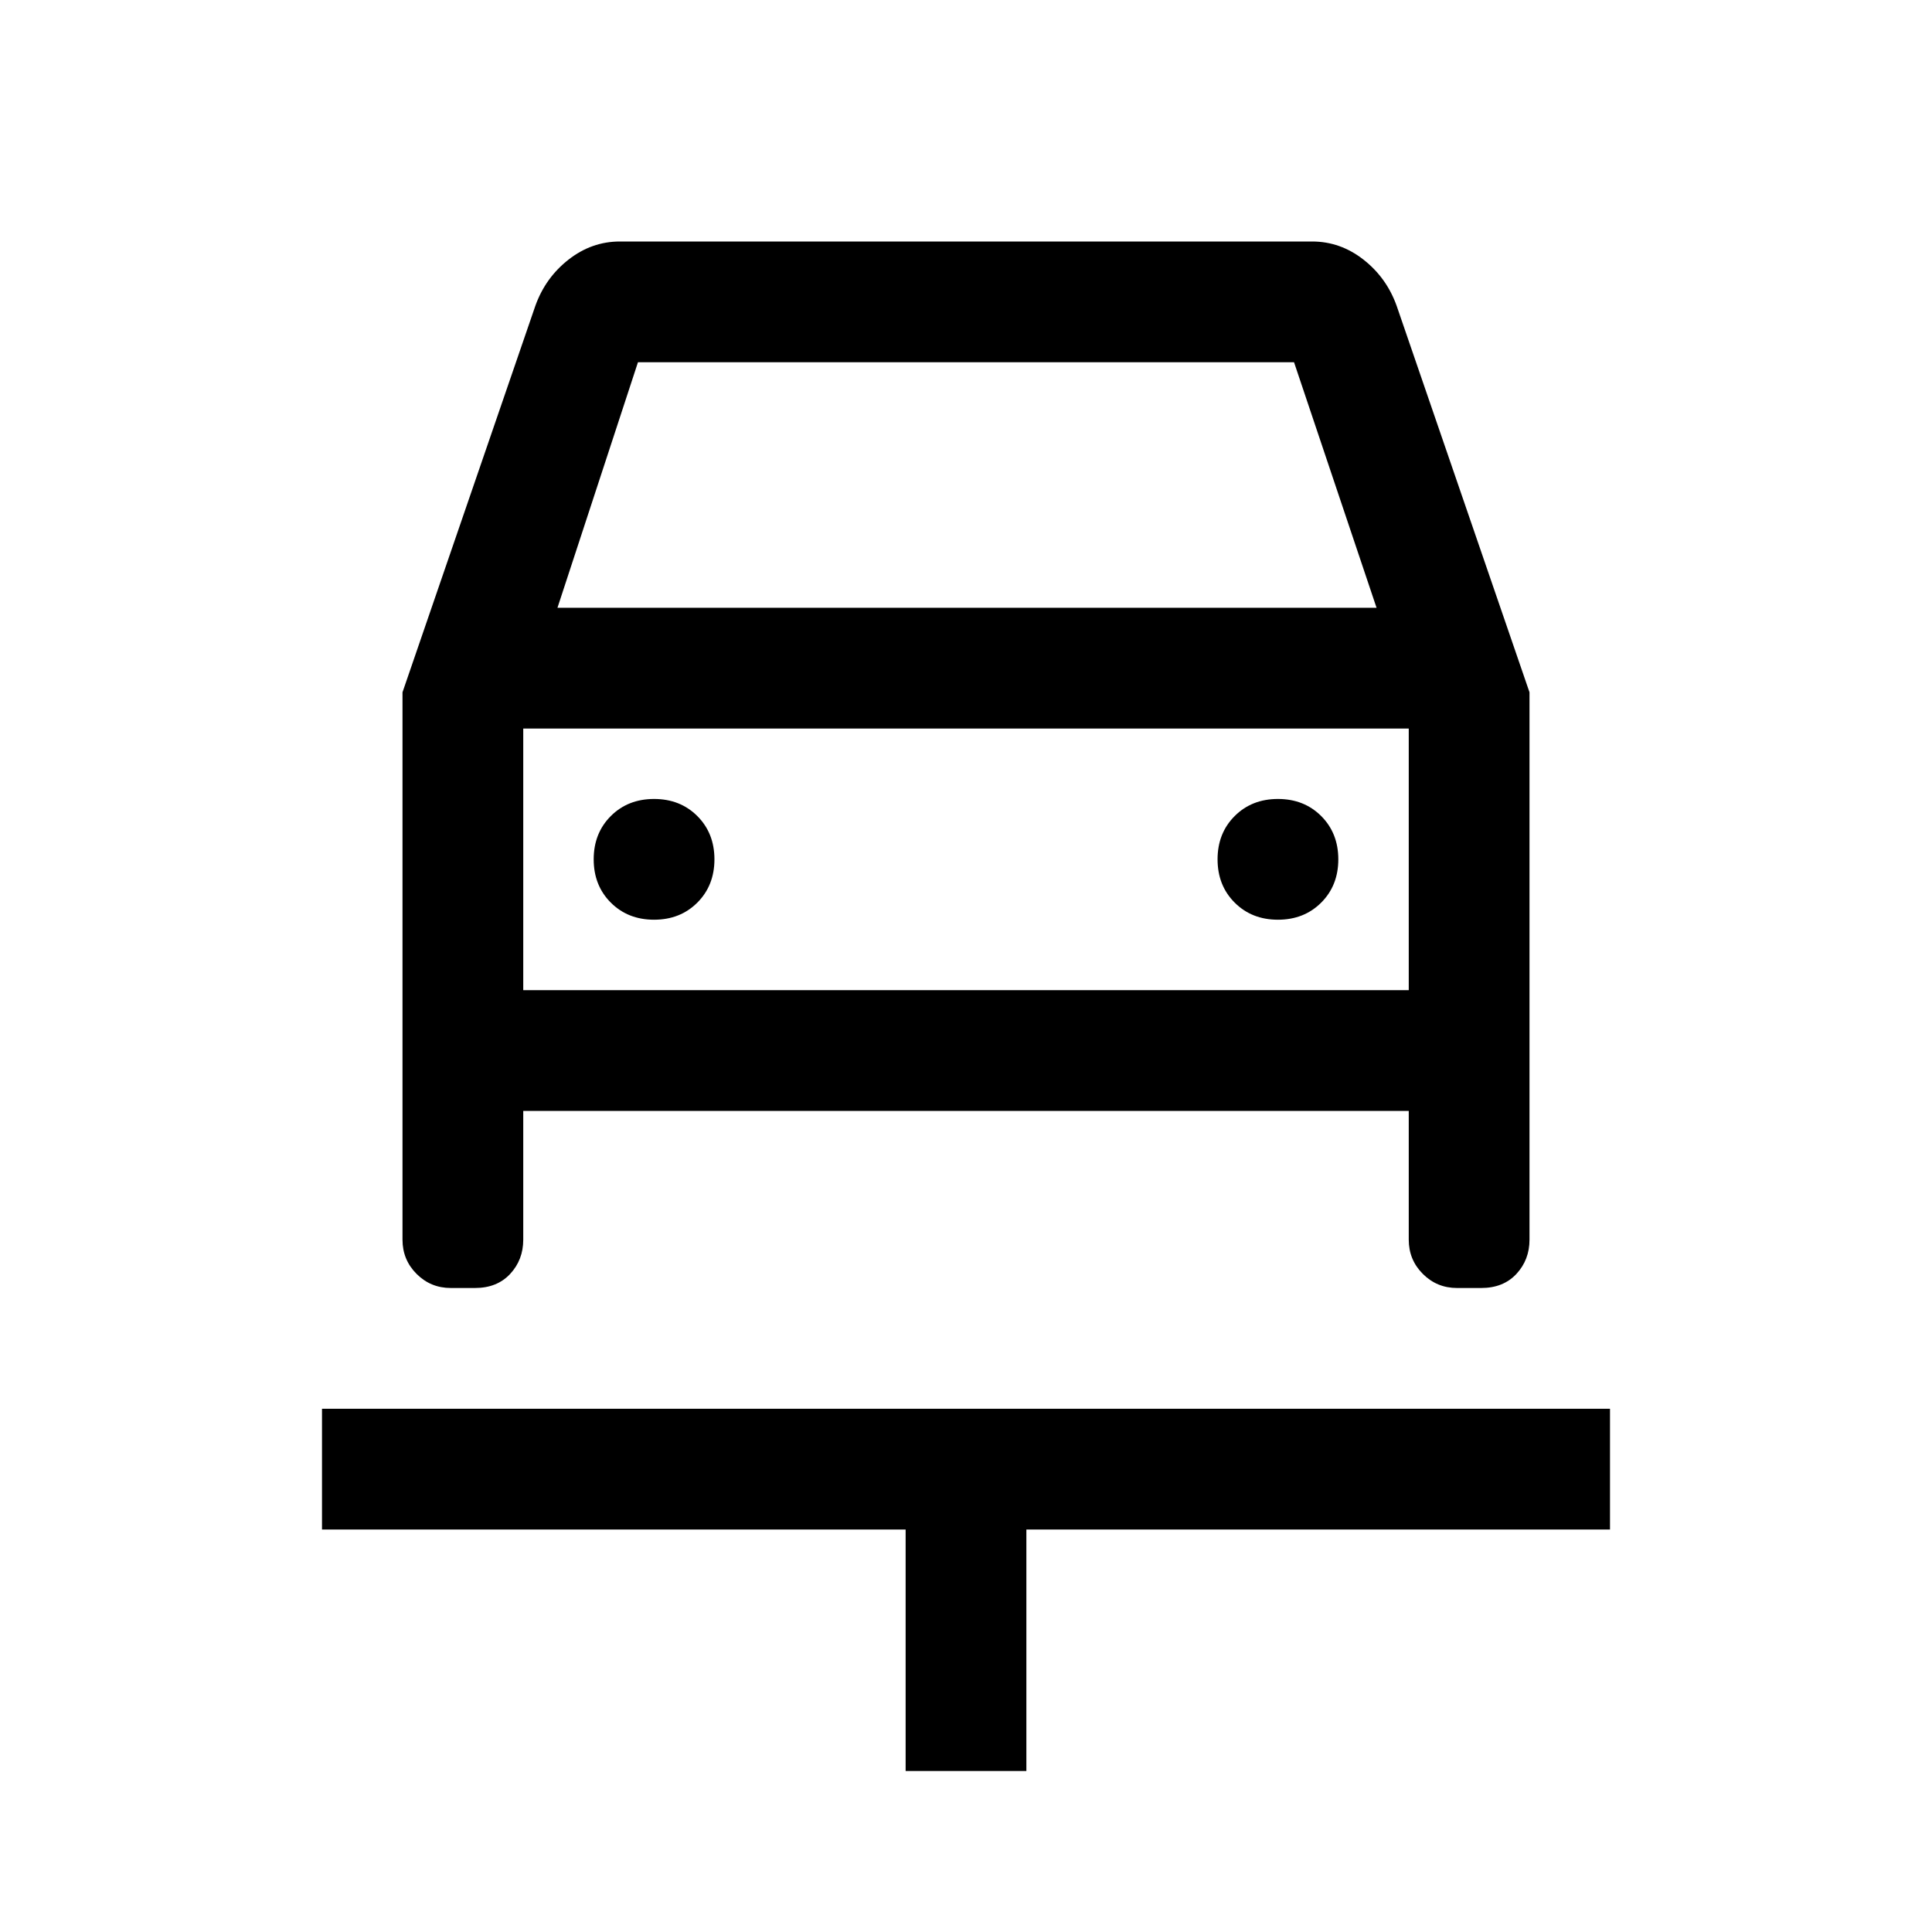
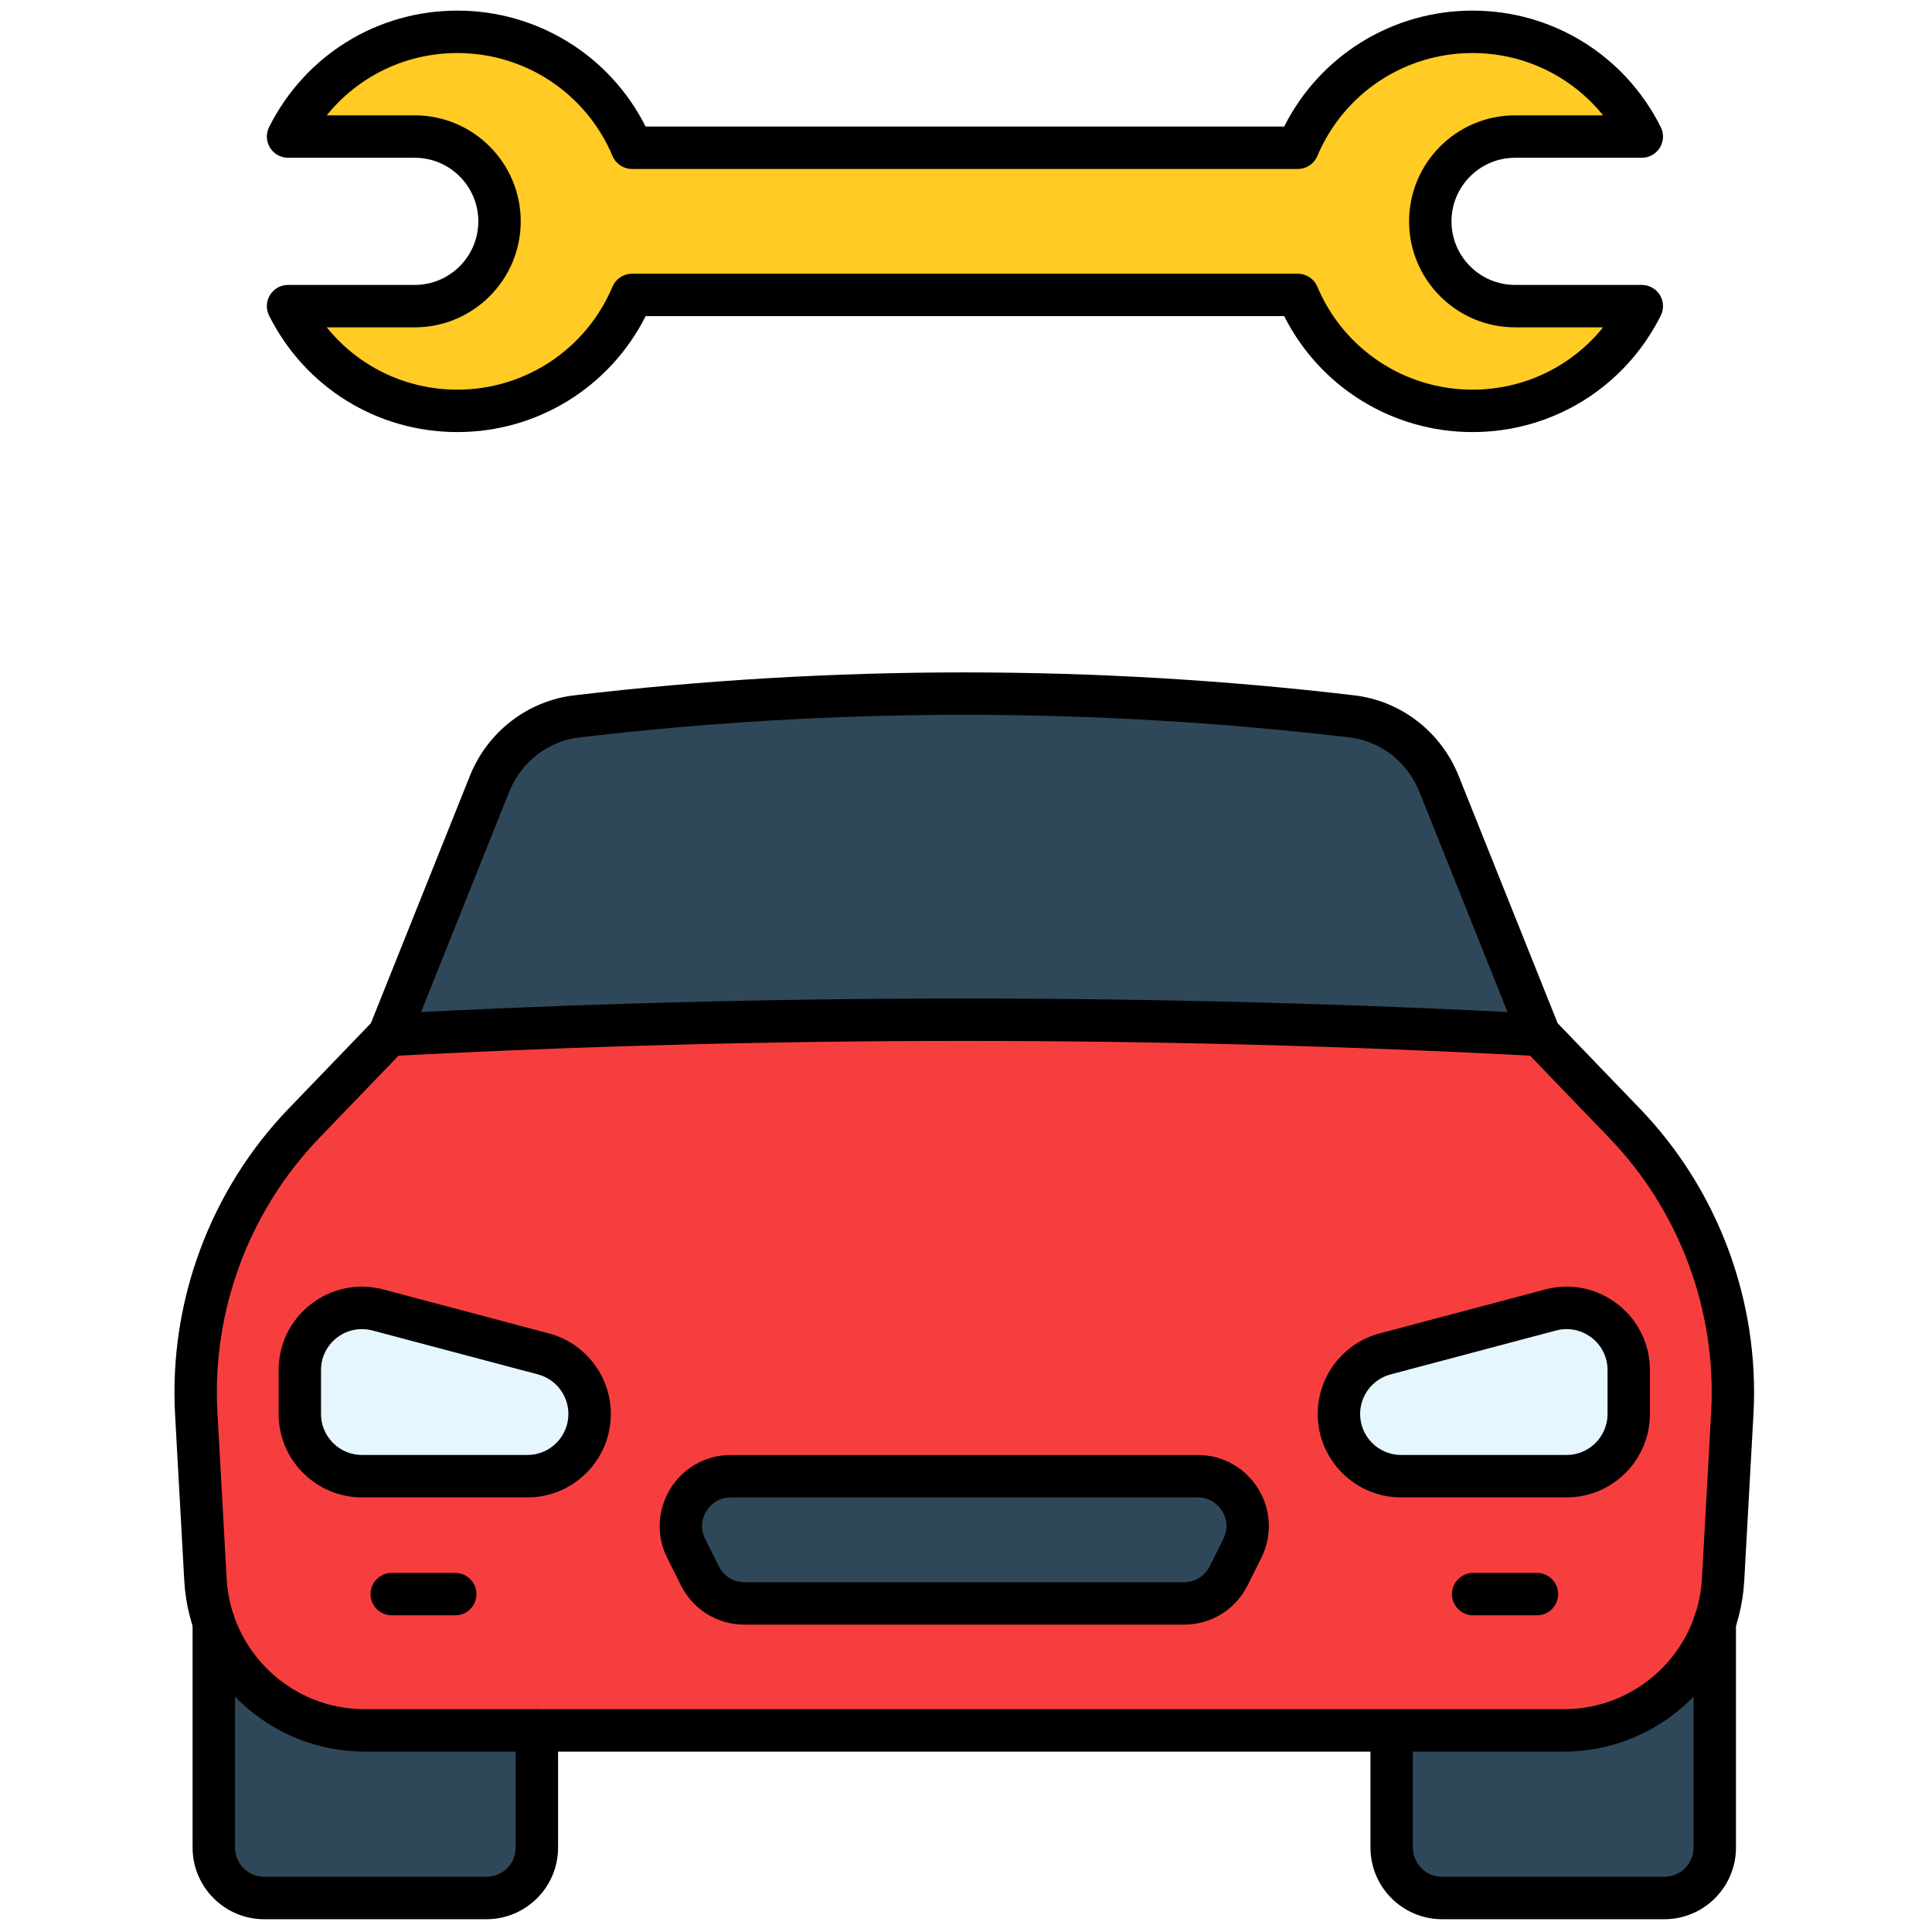
- <svg xmlns="http://www.w3.org/2000/svg" height="48" width="48">
-   <path d="M22.5 44v-6H8v-3h32v3H25.5v6Zm-6.25-21.15q.65 0 1.075-.425.425-.425.425-1.075 0-.65-.425-1.075-.425-.425-1.075-.425-.65 0-1.075.425-.425.425-.425 1.075 0 .65.425 1.075.425.425 1.075.425Zm15.5 0q.65 0 1.075-.425.425-.425.425-1.075 0-.65-.425-1.075-.425-.425-1.075-.425-.65 0-1.075.425-.425.425-.425 1.075 0 .65.425 1.075.425.425 1.075.425ZM10 17.2l3.3-9.6q.25-.7.825-1.15Q14.7 6 15.4 6h17.2q.7 0 1.275.45T34.7 7.6l3.3 9.6v13.6q0 .5-.325.85T36.8 32h-.6q-.5 0-.85-.35T35 30.8v-3.2H13v3.2q0 .5-.325.85T11.8 32h-.6q-.5 0-.85-.35T10 30.8Zm3.85-2.1H34.2L32.15 9h-16.3Zm-.85 3v6.5Zm0 6.5h22v-6.5H13Z" />
+ <svg xmlns="http://www.w3.org/2000/svg" version="1.1" width="256" height="256" viewBox="0 0 256 256" xml:space="preserve">
+   <defs>
+ </defs>
+   <g style="stroke: none; stroke-width: 0; stroke-dasharray: none; stroke-linecap: butt; stroke-linejoin: miter; stroke-miterlimit: 10; fill: none; fill-rule: nonzero; opacity: 1;" transform="translate(1.406593 1.406593) scale(2.81 2.81)">
+     <path d="M 9.583 73.639 v 12.984 c 0 1.313 1.064 2.377 2.377 2.377 h 10.481 c 1.313 0 2.377 -1.064 2.377 -2.377 V 73.639 H 9.583 z" style="stroke: none; stroke-width: 1; stroke-dasharray: none; stroke-linecap: butt; stroke-linejoin: miter; stroke-miterlimit: 10; fill: rgb(47,72,89); fill-rule: nonzero; opacity: 1;" transform=" matrix(1 0 0 1 0 0) " stroke-linecap="round" />
+     <path d="M 65.122 73.639 v 12.984 c 0 1.313 1.064 2.377 2.377 2.377 H 77.98 c 1.313 0 2.377 -1.064 2.377 -2.377 V 73.639 H 65.122 z" style="stroke: none; stroke-width: 1; stroke-dasharray: none; stroke-linecap: butt; stroke-linejoin: miter; stroke-miterlimit: 10; fill: rgb(47,72,89); fill-rule: nonzero; opacity: 1;" transform=" matrix(1 0 0 1 0 0) " stroke-linecap="round" />
+     <path d="M 80.75 73.986 l 0.434 -7.842 c 0.28 -5.066 -1.56 -10.02 -5.08 -13.675 l -4.011 -4.165 l -4.738 -11.837 c -0.692 -1.728 -2.263 -2.963 -4.111 -3.181 c -12.182 -1.44 -24.365 -1.44 -36.547 0 c -1.848 0.219 -3.419 1.454 -4.111 3.181 l -4.738 11.837 l -4.011 4.166 c -3.519 3.655 -5.36 8.609 -5.08 13.675 l 0.434 7.842 c 0.221 3.989 3.519 7.111 7.515 7.111 h 56.531 C 77.23 81.097 80.529 77.975 80.75 73.986 z" style="stroke: none; stroke-width: 1; stroke-dasharray: none; stroke-linecap: butt; stroke-linejoin: miter; stroke-miterlimit: 10; fill: rgb(247,62,62); fill-rule: nonzero; opacity: 1;" transform=" matrix(1 0 0 1 0 0) " stroke-linecap="round" />
+     <path d="M 72.092 48.304 l -4.738 -11.837 c -0.692 -1.728 -2.263 -2.963 -4.111 -3.181 c -12.182 -1.44 -24.365 -1.44 -36.547 0 c -1.848 0.219 -3.419 1.454 -4.111 3.181 l -4.738 11.837 l 0 0 C 35.929 47.344 54.011 47.344 72.092 48.304 L 72.092 48.304 z" style="stroke: none; stroke-width: 1; stroke-dasharray: none; stroke-linecap: butt; stroke-linejoin: miter; stroke-miterlimit: 10; fill: rgb(47,72,89); fill-rule: nonzero; opacity: 1;" transform=" matrix(1 0 0 1 0 0) " stroke-linecap="round" />
+     <path d="M 72.041 49.3 c -17.962 -0.955 -36.179 -0.955 -54.142 0 l -0.106 -1.998 c 18.034 -0.957 36.321 -0.957 54.354 0 L 72.041 49.3 z" style="stroke: none; stroke-width: 1; stroke-dasharray: none; stroke-linecap: butt; stroke-linejoin: miter; stroke-miterlimit: 10; fill: rgb(0,0,0); fill-rule: nonzero; opacity: 1;" transform=" matrix(1 0 0 1 0 0) " stroke-linecap="round" />
+     <path d="M 22.439 90 H 11.957 c -1.862 0 -3.376 -1.515 -3.376 -3.377 V 76.009 c 0 -0.553 0.448 -1 1 -1 s 1 0.447 1 1 v 10.614 c 0 0.759 0.618 1.377 1.376 1.377 h 10.482 c 0.759 0 1.376 -0.618 1.376 -1.377 v -5.526 c 0 -0.553 0.448 -1 1 -1 s 1 0.447 1 1 v 5.526 C 25.816 88.485 24.301 90 22.439 90 z" style="stroke: none; stroke-width: 1; stroke-dasharray: none; stroke-linecap: butt; stroke-linejoin: miter; stroke-miterlimit: 10; fill: rgb(0,0,0); fill-rule: nonzero; opacity: 1;" transform=" matrix(1 0 0 1 0 0) " stroke-linecap="round" />
+     <path d="M 77.982 90 H 67.5 c -1.861 0 -3.376 -1.515 -3.376 -3.377 v -5.304 c 0 -0.553 0.447 -1 1 -1 s 1 0.447 1 1 v 5.304 c 0 0.759 0.617 1.377 1.376 1.377 h 10.482 c 0.759 0 1.377 -0.618 1.377 -1.377 V 76 c 0 -0.553 0.447 -1 1 -1 s 1 0.447 1 1 v 10.623 C 81.359 88.485 79.845 90 77.982 90 z" style="stroke: none; stroke-width: 1; stroke-dasharray: none; stroke-linecap: butt; stroke-linejoin: miter; stroke-miterlimit: 10; fill: rgb(0,0,0); fill-rule: nonzero; opacity: 1;" transform=" matrix(1 0 0 1 0 0) " stroke-linecap="round" />
+     <path d="M 73.237 82.097 H 16.703 c -4.524 0 -8.264 -3.539 -8.514 -8.057 l -0.434 -7.842 c -0.294 -5.326 1.659 -10.584 5.358 -14.425 l 3.876 -4.025 l 4.666 -11.657 c 0.834 -2.085 2.721 -3.542 4.922 -3.803 c 12.204 -1.442 24.581 -1.442 36.785 0 c 2.201 0.261 4.087 1.718 4.922 3.803 l 4.665 11.657 l 3.877 4.025 c 3.699 3.84 5.652 9.098 5.357 14.425 l -0.434 7.843 V 74.04 C 81.502 78.558 77.762 82.097 73.237 82.097 z M 44.97 33.206 c -6.067 0 -12.133 0.356 -18.158 1.068 c -1.473 0.174 -2.738 1.155 -3.3 2.56 l -4.811 12.02 l -4.147 4.307 c -3.315 3.442 -5.066 8.154 -4.802 12.927 l 0.434 7.843 c 0.191 3.458 3.053 6.167 6.517 6.167 h 56.535 c 3.464 0 6.326 -2.709 6.517 -6.166 V 73.93 l 0.434 -7.843 c 0.264 -4.773 -1.486 -9.484 -4.802 -12.927 l -4.147 -4.307 l -0.073 -0.181 l -4.738 -11.839 c -0.562 -1.405 -1.826 -2.386 -3.299 -2.56 C 57.104 33.562 51.036 33.206 44.97 33.206 z" style="stroke: none; stroke-width: 1; stroke-dasharray: none; stroke-linecap: butt; stroke-linejoin: miter; stroke-miterlimit: 10; fill: rgb(0,0,0); fill-rule: nonzero; opacity: 1;" transform=" matrix(1 0 0 1 0 0) " stroke-linecap="round" />
+     <path d="M 20.967 75.67 h -2.994 c -0.552 0 -1 -0.447 -1 -1 s 0.448 -1 1 -1 h 2.994 c 0.552 0 1 0.447 1 1 S 21.519 75.67 20.967 75.67 z" style="stroke: none; stroke-width: 1; stroke-dasharray: none; stroke-linecap: butt; stroke-linejoin: miter; stroke-miterlimit: 10; fill: rgb(0,0,0); fill-rule: nonzero; opacity: 1;" transform=" matrix(1 0 0 1 0 0) " stroke-linecap="round" />
+     <path d="M 71.973 75.67 h -3.006 c -0.553 0 -1 -0.447 -1 -1 s 0.447 -1 1 -1 h 3.006 c 0.553 0 1 0.447 1 1 S 72.525 75.67 71.973 75.67 z" style="stroke: none; stroke-width: 1; stroke-dasharray: none; stroke-linecap: butt; stroke-linejoin: miter; stroke-miterlimit: 10; fill: rgb(0,0,0); fill-rule: nonzero; opacity: 1;" transform=" matrix(1 0 0 1 0 0) " stroke-linecap="round" />
+     <path d="M 55.331 75.109 H 34.609 c -0.892 0 -1.708 -0.504 -2.107 -1.302 l -0.645 -1.29 c -0.783 -1.566 0.356 -3.408 2.107 -3.408 h 22.011 c 1.751 0 2.89 1.842 2.107 3.408 l -0.645 1.29 C 57.038 74.605 56.223 75.109 55.331 75.109 z" style="stroke: none; stroke-width: 1; stroke-dasharray: none; stroke-linecap: butt; stroke-linejoin: miter; stroke-miterlimit: 10; fill: rgb(47,72,89); fill-rule: nonzero; opacity: 1;" transform=" matrix(1 0 0 1 0 0) " stroke-linecap="round" />
+     <path d="M 55.331 76.109 H 34.609 c -1.279 0 -2.429 -0.711 -3.001 -1.854 l -0.645 -1.29 c -0.523 -1.048 -0.469 -2.269 0.147 -3.265 c 0.616 -0.996 1.683 -1.591 2.854 -1.591 h 22.011 c 1.172 0 2.238 0.595 2.854 1.591 c 0.615 0.996 0.67 2.217 0.146 3.265 l -0.645 1.29 C 57.759 75.398 56.609 76.109 55.331 76.109 z M 33.964 70.109 c -0.48 0 -0.9 0.234 -1.153 0.643 s -0.274 0.889 -0.06 1.318 l 0.645 1.29 c 0.231 0.462 0.695 0.749 1.212 0.749 h 20.722 c 0.517 0 0.98 -0.287 1.212 -0.749 l 0.645 -1.29 c 0.215 -0.43 0.193 -0.91 -0.059 -1.318 c -0.253 -0.408 -0.673 -0.643 -1.153 -0.643 H 33.964 z" style="stroke: none; stroke-width: 1; stroke-dasharray: none; stroke-linecap: butt; stroke-linejoin: miter; stroke-miterlimit: 10; fill: rgb(0,0,0); fill-rule: nonzero; opacity: 1;" transform=" matrix(1 0 0 1 0 0) " stroke-linecap="round" />
+     <path d="M 17.321 61.273 l 7.801 2.071 c 1.285 0.341 2.18 1.504 2.18 2.834 v 0 c 0 1.619 -1.313 2.932 -2.932 2.932 h -7.801 c -1.619 0 -2.932 -1.313 -2.932 -2.932 v -2.071 C 13.637 62.181 15.461 60.779 17.321 61.273 z" style="stroke: none; stroke-width: 1; stroke-dasharray: none; stroke-linecap: butt; stroke-linejoin: miter; stroke-miterlimit: 10; fill: rgb(230,246,255); fill-rule: nonzero; opacity: 1;" transform=" matrix(1 0 0 1 0 0) " stroke-linecap="round" />
+     <path d="M 72.618 61.273 l -7.801 2.071 c -1.285 0.341 -2.18 1.504 -2.18 2.834 v 0 c 0 1.619 1.313 2.932 2.932 2.932 h 7.801 c 1.619 0 2.932 -1.313 2.932 -2.932 v -2.071 C 76.303 62.181 74.479 60.779 72.618 61.273 z" style="stroke: none; stroke-width: 1; stroke-dasharray: none; stroke-linecap: butt; stroke-linejoin: miter; stroke-miterlimit: 10; fill: rgb(230,246,255); fill-rule: nonzero; opacity: 1;" transform=" matrix(1 0 0 1 0 0) " stroke-linecap="round" />
+     <path d="M 24.371 70.109 h -7.801 c -2.168 0 -3.932 -1.765 -3.932 -3.933 v -2.07 c 0 -1.23 0.56 -2.367 1.535 -3.117 s 2.217 -1 3.406 -0.684 l 7.801 2.07 c 1.722 0.458 2.924 2.021 2.924 3.801 C 28.303 68.345 26.539 70.109 24.371 70.109 z M 16.564 62.173 c -0.42 0 -0.83 0.138 -1.173 0.402 c -0.479 0.368 -0.754 0.927 -0.754 1.531 v 2.07 c 0 1.065 0.867 1.933 1.932 1.933 h 7.801 c 1.065 0 1.932 -0.867 1.932 -1.933 c 0 -0.875 -0.591 -1.643 -1.437 -1.867 l -7.801 -2.07 C 16.899 62.195 16.73 62.173 16.564 62.173 z" style="stroke: none; stroke-width: 1; stroke-dasharray: none; stroke-linecap: butt; stroke-linejoin: miter; stroke-miterlimit: 10; fill: rgb(0,0,0); fill-rule: nonzero; opacity: 1;" transform=" matrix(1 0 0 1 0 0) " stroke-linecap="round" />
+     <path d="M 73.371 70.109 h -7.802 c -2.168 0 -3.933 -1.765 -3.933 -3.933 c 0 -1.78 1.202 -3.343 2.924 -3.801 l 7.801 -2.07 c 1.188 -0.318 2.431 -0.067 3.406 0.684 s 1.535 1.887 1.535 3.117 v 2.07 C 77.303 68.345 75.539 70.109 73.371 70.109 z M 73.375 62.173 c -0.166 0 -0.334 0.022 -0.5 0.066 l -7.801 2.07 c -0.847 0.225 -1.438 0.993 -1.438 1.867 c 0 1.065 0.867 1.933 1.933 1.933 h 7.802 c 1.065 0 1.932 -0.867 1.932 -1.933 v -2.07 c 0 -0.604 -0.274 -1.163 -0.754 -1.531 C 74.205 62.311 73.795 62.173 73.375 62.173 z" style="stroke: none; stroke-width: 1; stroke-dasharray: none; stroke-linecap: butt; stroke-linejoin: miter; stroke-miterlimit: 10; fill: rgb(0,0,0); fill-rule: nonzero; opacity: 1;" transform=" matrix(1 0 0 1 0 0) " stroke-linecap="round" />
+     <path d="M 60.695 6.467 l -31.391 0 C 27.95 3.255 24.772 1 21.067 1 c -3.497 0 -6.516 2.013 -7.984 4.939 l 5.975 0 c 2.208 0 3.998 1.79 3.998 3.998 c 0 2.208 -1.79 3.998 -3.998 3.998 l -5.975 0 c 1.468 2.926 4.488 4.939 7.984 4.939 c 3.705 0 6.883 -2.255 8.238 -5.467 l 31.391 0 c 1.355 3.212 4.533 5.467 8.238 5.467 c 3.497 0 6.516 -2.013 7.984 -4.939 l -5.975 0 c -2.208 0 -3.998 -1.79 -3.998 -3.998 s 1.79 -3.998 3.998 -3.998 l 5.975 0 C 75.45 3.013 72.43 1 68.933 1 C 65.228 1 62.05 3.255 60.695 6.467 z" style="stroke: none; stroke-width: 1; stroke-dasharray: none; stroke-linecap: butt; stroke-linejoin: miter; stroke-miterlimit: 10; fill: rgb(255,203,36); fill-rule: nonzero; opacity: 1;" transform=" matrix(1 0 0 1 0 0) " stroke-linecap="round" />
+     <path d="M 68.934 19.874 c -3.781 0 -7.196 -2.125 -8.878 -5.467 H 29.944 c -1.682 3.342 -5.096 5.467 -8.877 5.467 c -3.777 0 -7.179 -2.104 -8.878 -5.49 c -0.156 -0.31 -0.14 -0.679 0.042 -0.974 c 0.182 -0.295 0.504 -0.475 0.851 -0.475 h 5.975 c 1.653 0 2.998 -1.345 2.998 -2.998 s -1.345 -2.998 -2.998 -2.998 h -5.975 c -0.347 0 -0.669 -0.18 -0.851 -0.475 c -0.182 -0.295 -0.198 -0.664 -0.042 -0.973 C 13.888 2.104 17.29 0 21.066 0 c 3.781 0 7.196 2.125 8.877 5.467 h 30.112 C 61.737 2.125 65.152 0 68.934 0 c 3.776 0 7.179 2.104 8.878 5.49 c 0.156 0.31 0.14 0.679 -0.043 0.974 c -0.182 0.295 -0.504 0.475 -0.851 0.475 h -5.976 c -1.653 0 -2.998 1.345 -2.998 2.998 s 1.345 2.998 2.998 2.998 h 5.976 c 0.347 0 0.669 0.18 0.852 0.475 c 0.182 0.295 0.198 0.664 0.042 0.974 C 76.111 17.77 72.71 19.874 68.934 19.874 z M 29.305 12.407 h 31.391 c 0.402 0 0.766 0.241 0.922 0.611 c 1.243 2.95 4.115 4.856 7.316 4.856 c 2.433 0 4.672 -1.094 6.159 -2.939 h -4.15 c -2.756 0 -4.998 -2.242 -4.998 -4.998 s 2.242 -4.998 4.998 -4.998 h 4.15 C 73.605 3.095 71.366 2 68.934 2 c -3.201 0 -6.073 1.906 -7.316 4.856 c -0.156 0.371 -0.52 0.611 -0.922 0.611 H 29.305 c -0.402 0 -0.765 -0.241 -0.921 -0.611 C 27.139 3.906 24.267 2 21.066 2 c -2.434 0 -4.672 1.095 -6.16 2.939 h 4.15 c 2.756 0 4.998 2.242 4.998 4.998 s -2.242 4.998 -4.998 4.998 h -4.15 c 1.487 1.844 3.726 2.939 6.159 2.939 c 3.201 0 6.073 -1.906 7.317 -4.856 C 28.54 12.647 28.902 12.407 29.305 12.407 z" style="stroke: none; stroke-width: 1; stroke-dasharray: none; stroke-linecap: butt; stroke-linejoin: miter; stroke-miterlimit: 10; fill: rgb(0,0,0); fill-rule: nonzero; opacity: 1;" transform=" matrix(1 0 0 1 0 0) " stroke-linecap="round" />
+   </g>
</svg>
